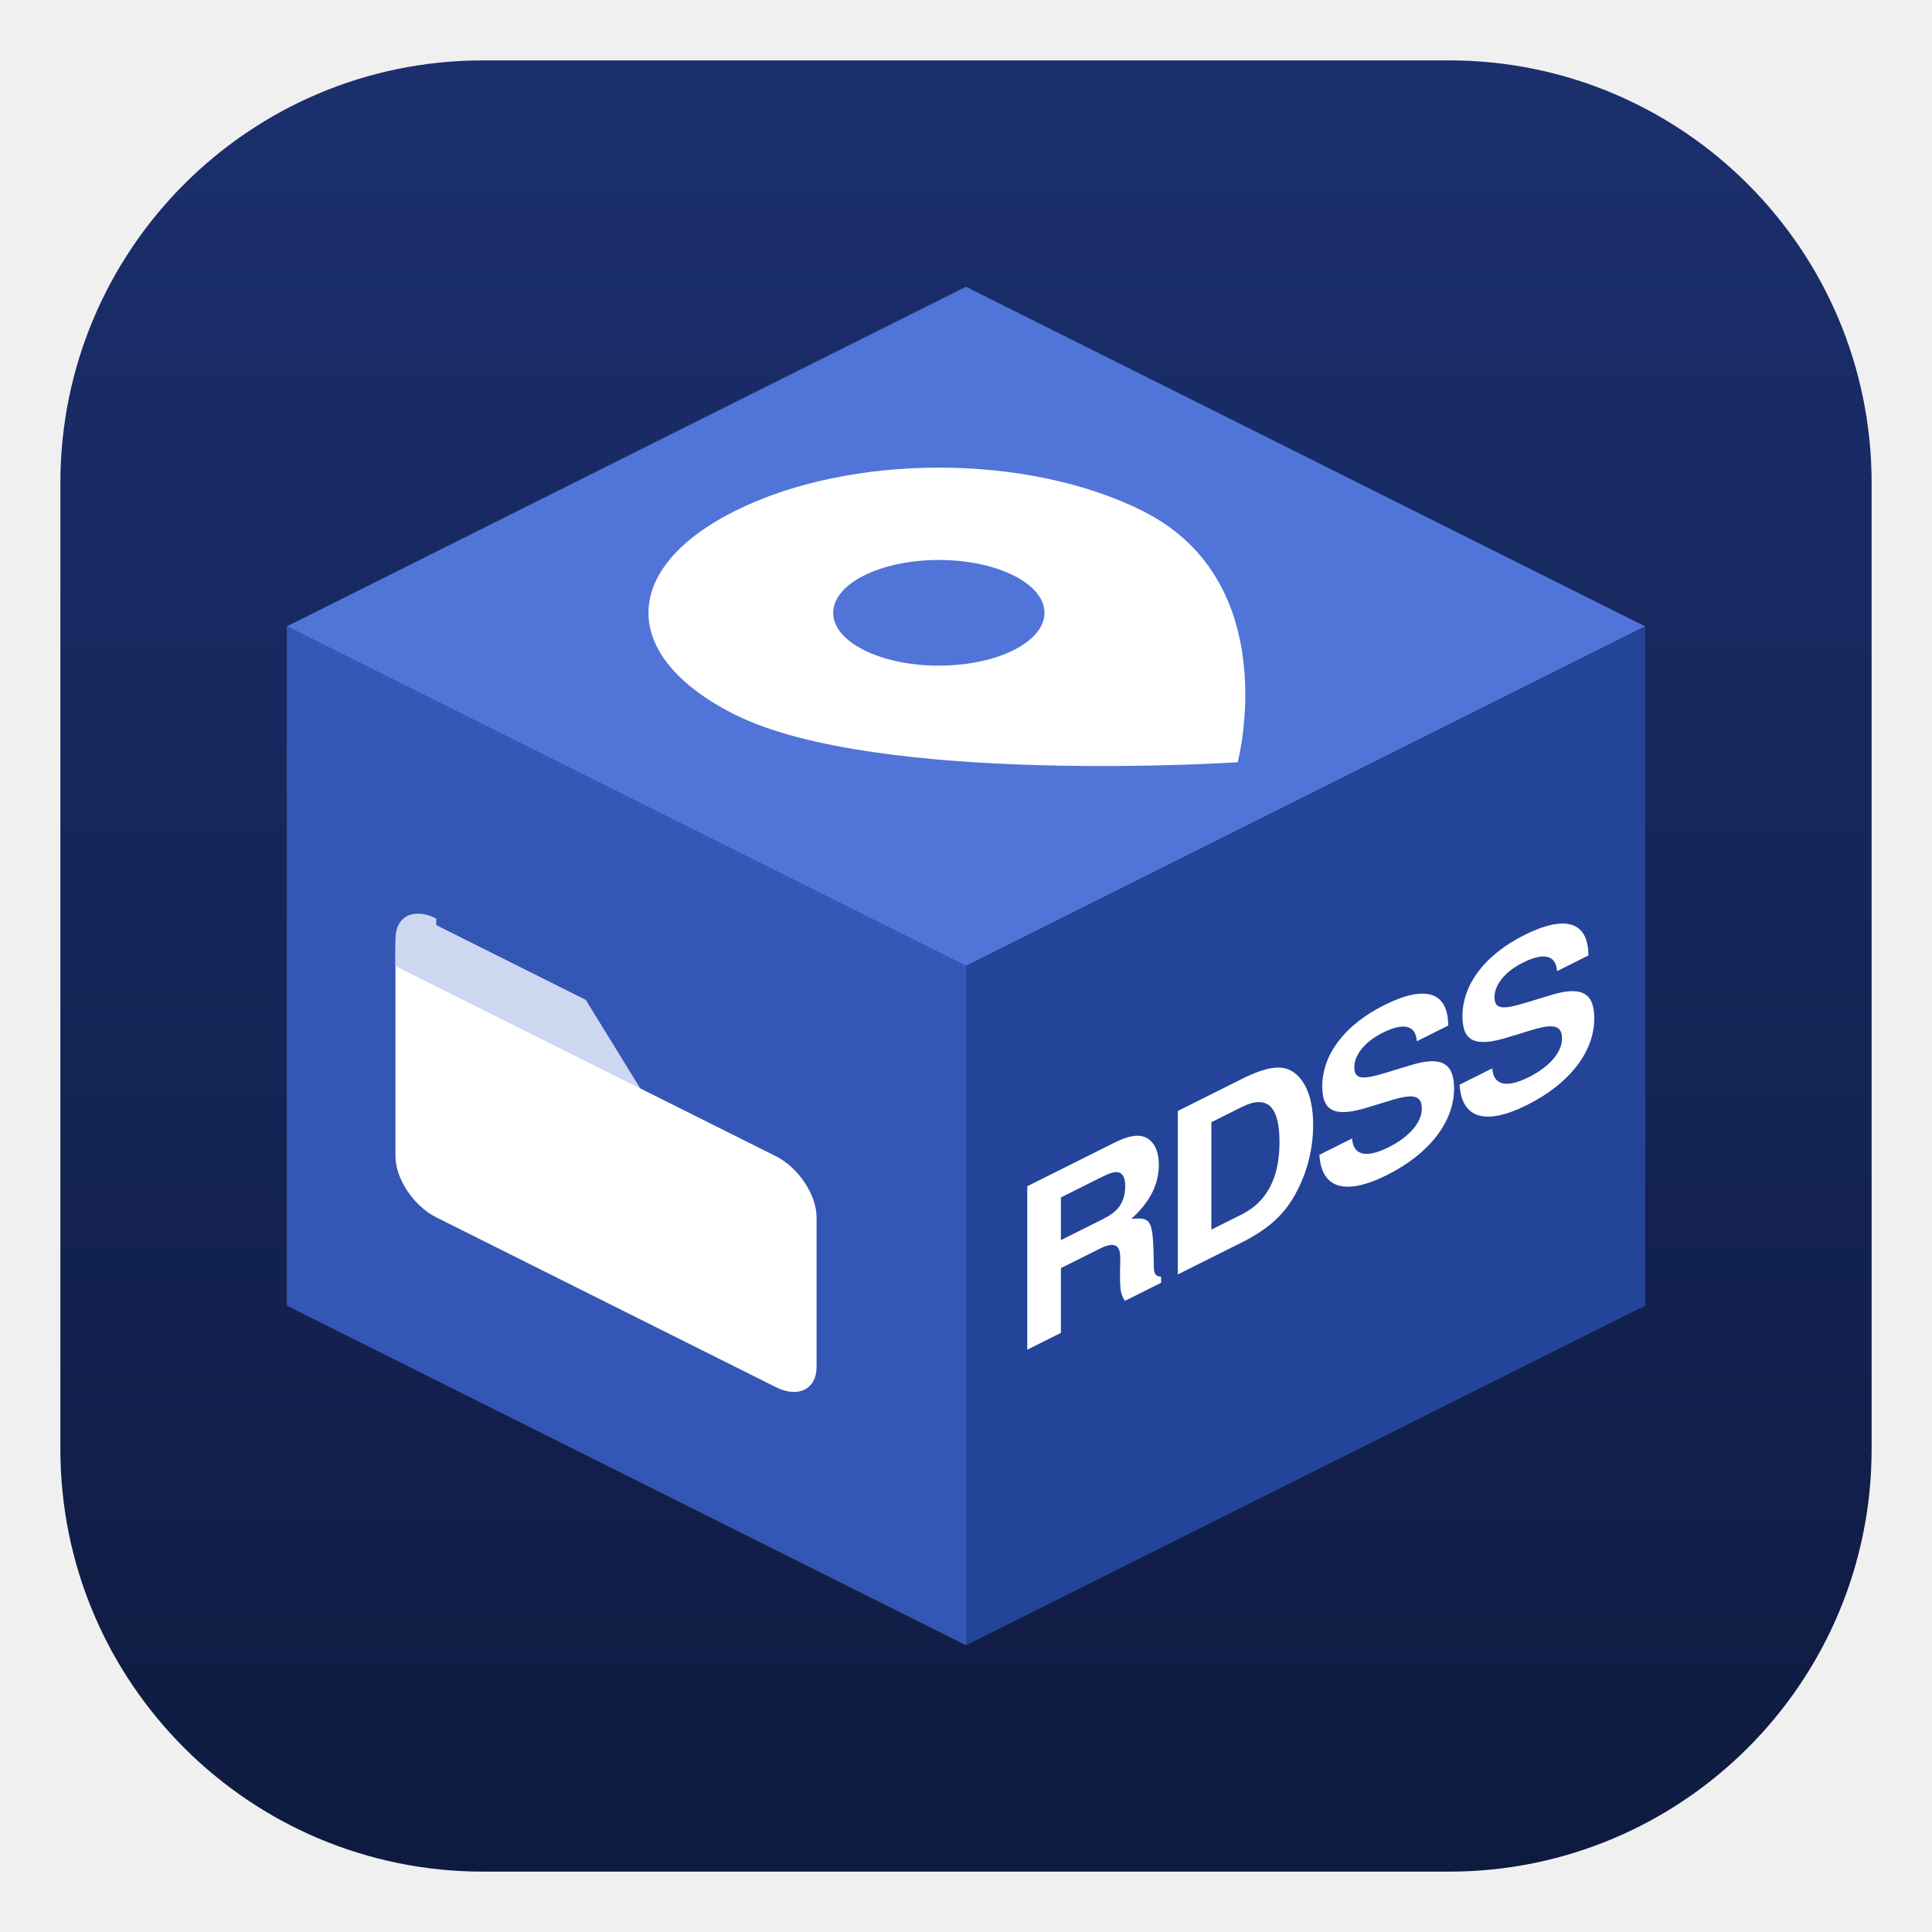
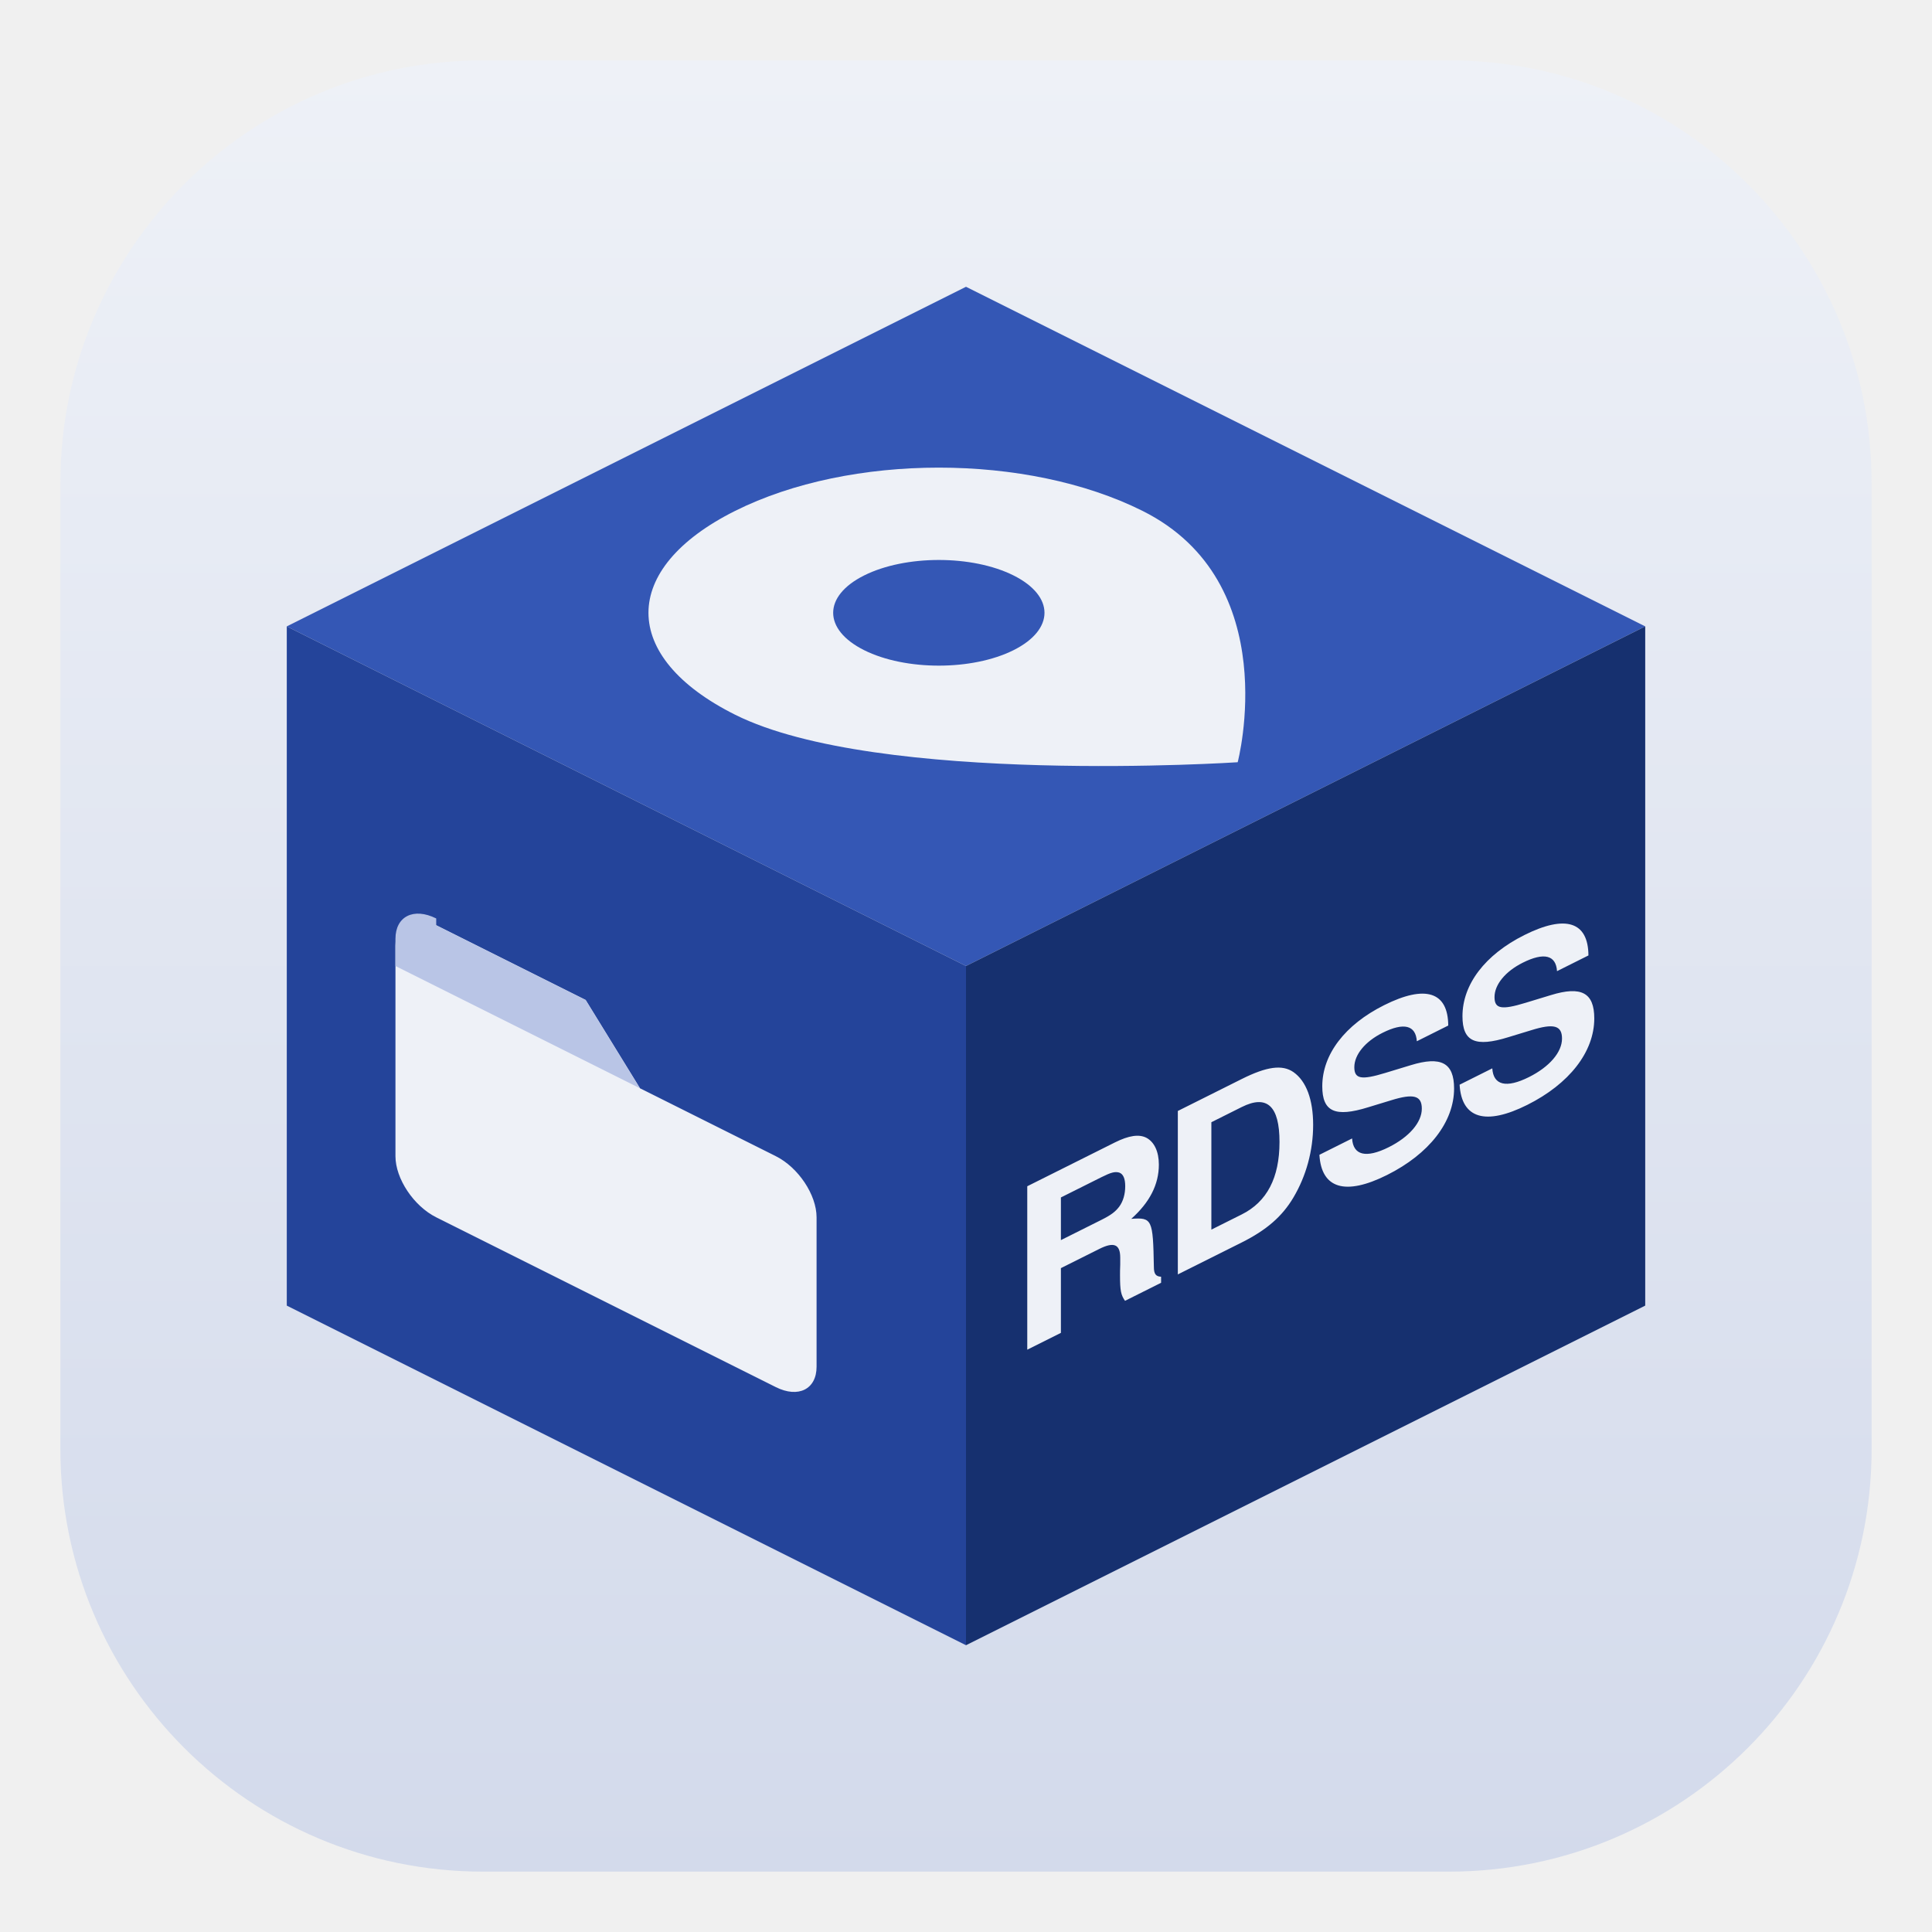
<svg xmlns="http://www.w3.org/2000/svg" width="512" height="512" viewBox="0 0 512 512">
  <defs>
-     <linearGradient id="tileF" x1="0" y1="0" x2="0" y2="1">
-       <stop offset="0" stop-color="#1b2f6e" />
-       <stop offset="1" stop-color="#0e1b40" />
+     <linearGradient id="tile" x1="0" y1="0" x2="0" y2="1">
+       <stop offset="0" stop-color="#eef1f7" />
+       <stop offset="1" stop-color="#d3daeb" />
    </linearGradient>
  </defs>
-   <rect x="16" y="16" width="480" height="480" rx="112" fill="url(#tileF)" />
-   <polygon points="256,76 436,166 256,256 76,166" fill="#5174d8" />
-   <polygon points="76,166 256,256 256,436 76,346" fill="#3457b5" />
-   <polygon points="256,256 436,166 436,346 256,436" fill="#24449a" />
-   <g transform="matrix(1.8,-0.9,1.8,0.9,76,166)" fill="#ffffff">
+   <rect x="16" y="16" width="480" height="480" rx="112" fill="url(#tile)" />
+   <polygon points="256,76 436,166 256,256 76,166" fill="#3457b5" />
+   <polygon points="76,166 256,256 256,436 76,346" fill="#24449a" />
+   <polygon points="256,256 436,166 436,346 256,436" fill="#16306f" />
+   <g transform="matrix(1.8,-0.9,1.8,0.9,76,166)" fill="#eef1f7">
    <path d="M50 16c-17 0-30 13-30 30 0 21 30 44 30 44s30-23 30-44c0-17-13-30-30-30z" />
-     <circle cx="50" cy="46" r="11" fill="#5174d8" />
+     <circle cx="50" cy="46" r="11" fill="#3457b5" />
  </g>
  <g transform="matrix(1.8,0.9,0,1.8,76,166)">
-     <path d="M22 33h22l8 9h20a6 6 0 0 1 6 6v22a6 6 0 0 1-6 6H22a6 6 0 0 1-6-6V39a6 6 0 0 1 6-6z" fill="#ffffff" />
-     <path d="M22 33h22l8 9H16v-4a6 6 0 0 1 6-6z" fill="#cdd7f0" />
+     <path d="M22 33h22l8 9h20a6 6 0 0 1 6 6v22a6 6 0 0 1-6 6H22a6 6 0 0 1-6-6V39a6 6 0 0 1 6-6z" fill="#eef1f7" />
+     <path d="M22 33h22l8 9H16v-4a6 6 0 0 1 6-6z" fill="#b9c5e6" />
  </g>
  <g transform="matrix(1.8,-0.9,0,1.8,256,256)">
-     <text x="50" y="61" text-anchor="middle" font-family="Helvetica, Arial, sans-serif" font-weight="800" font-size="33" letter-spacing="-1.5" fill="#ffffff">RDSS</text>
+     <text x="50" y="61" text-anchor="middle" font-family="Helvetica, Arial, sans-serif" font-weight="800" font-size="33" letter-spacing="-1.5" fill="#eef1f7">RDSS</text>
  </g>
</svg>
